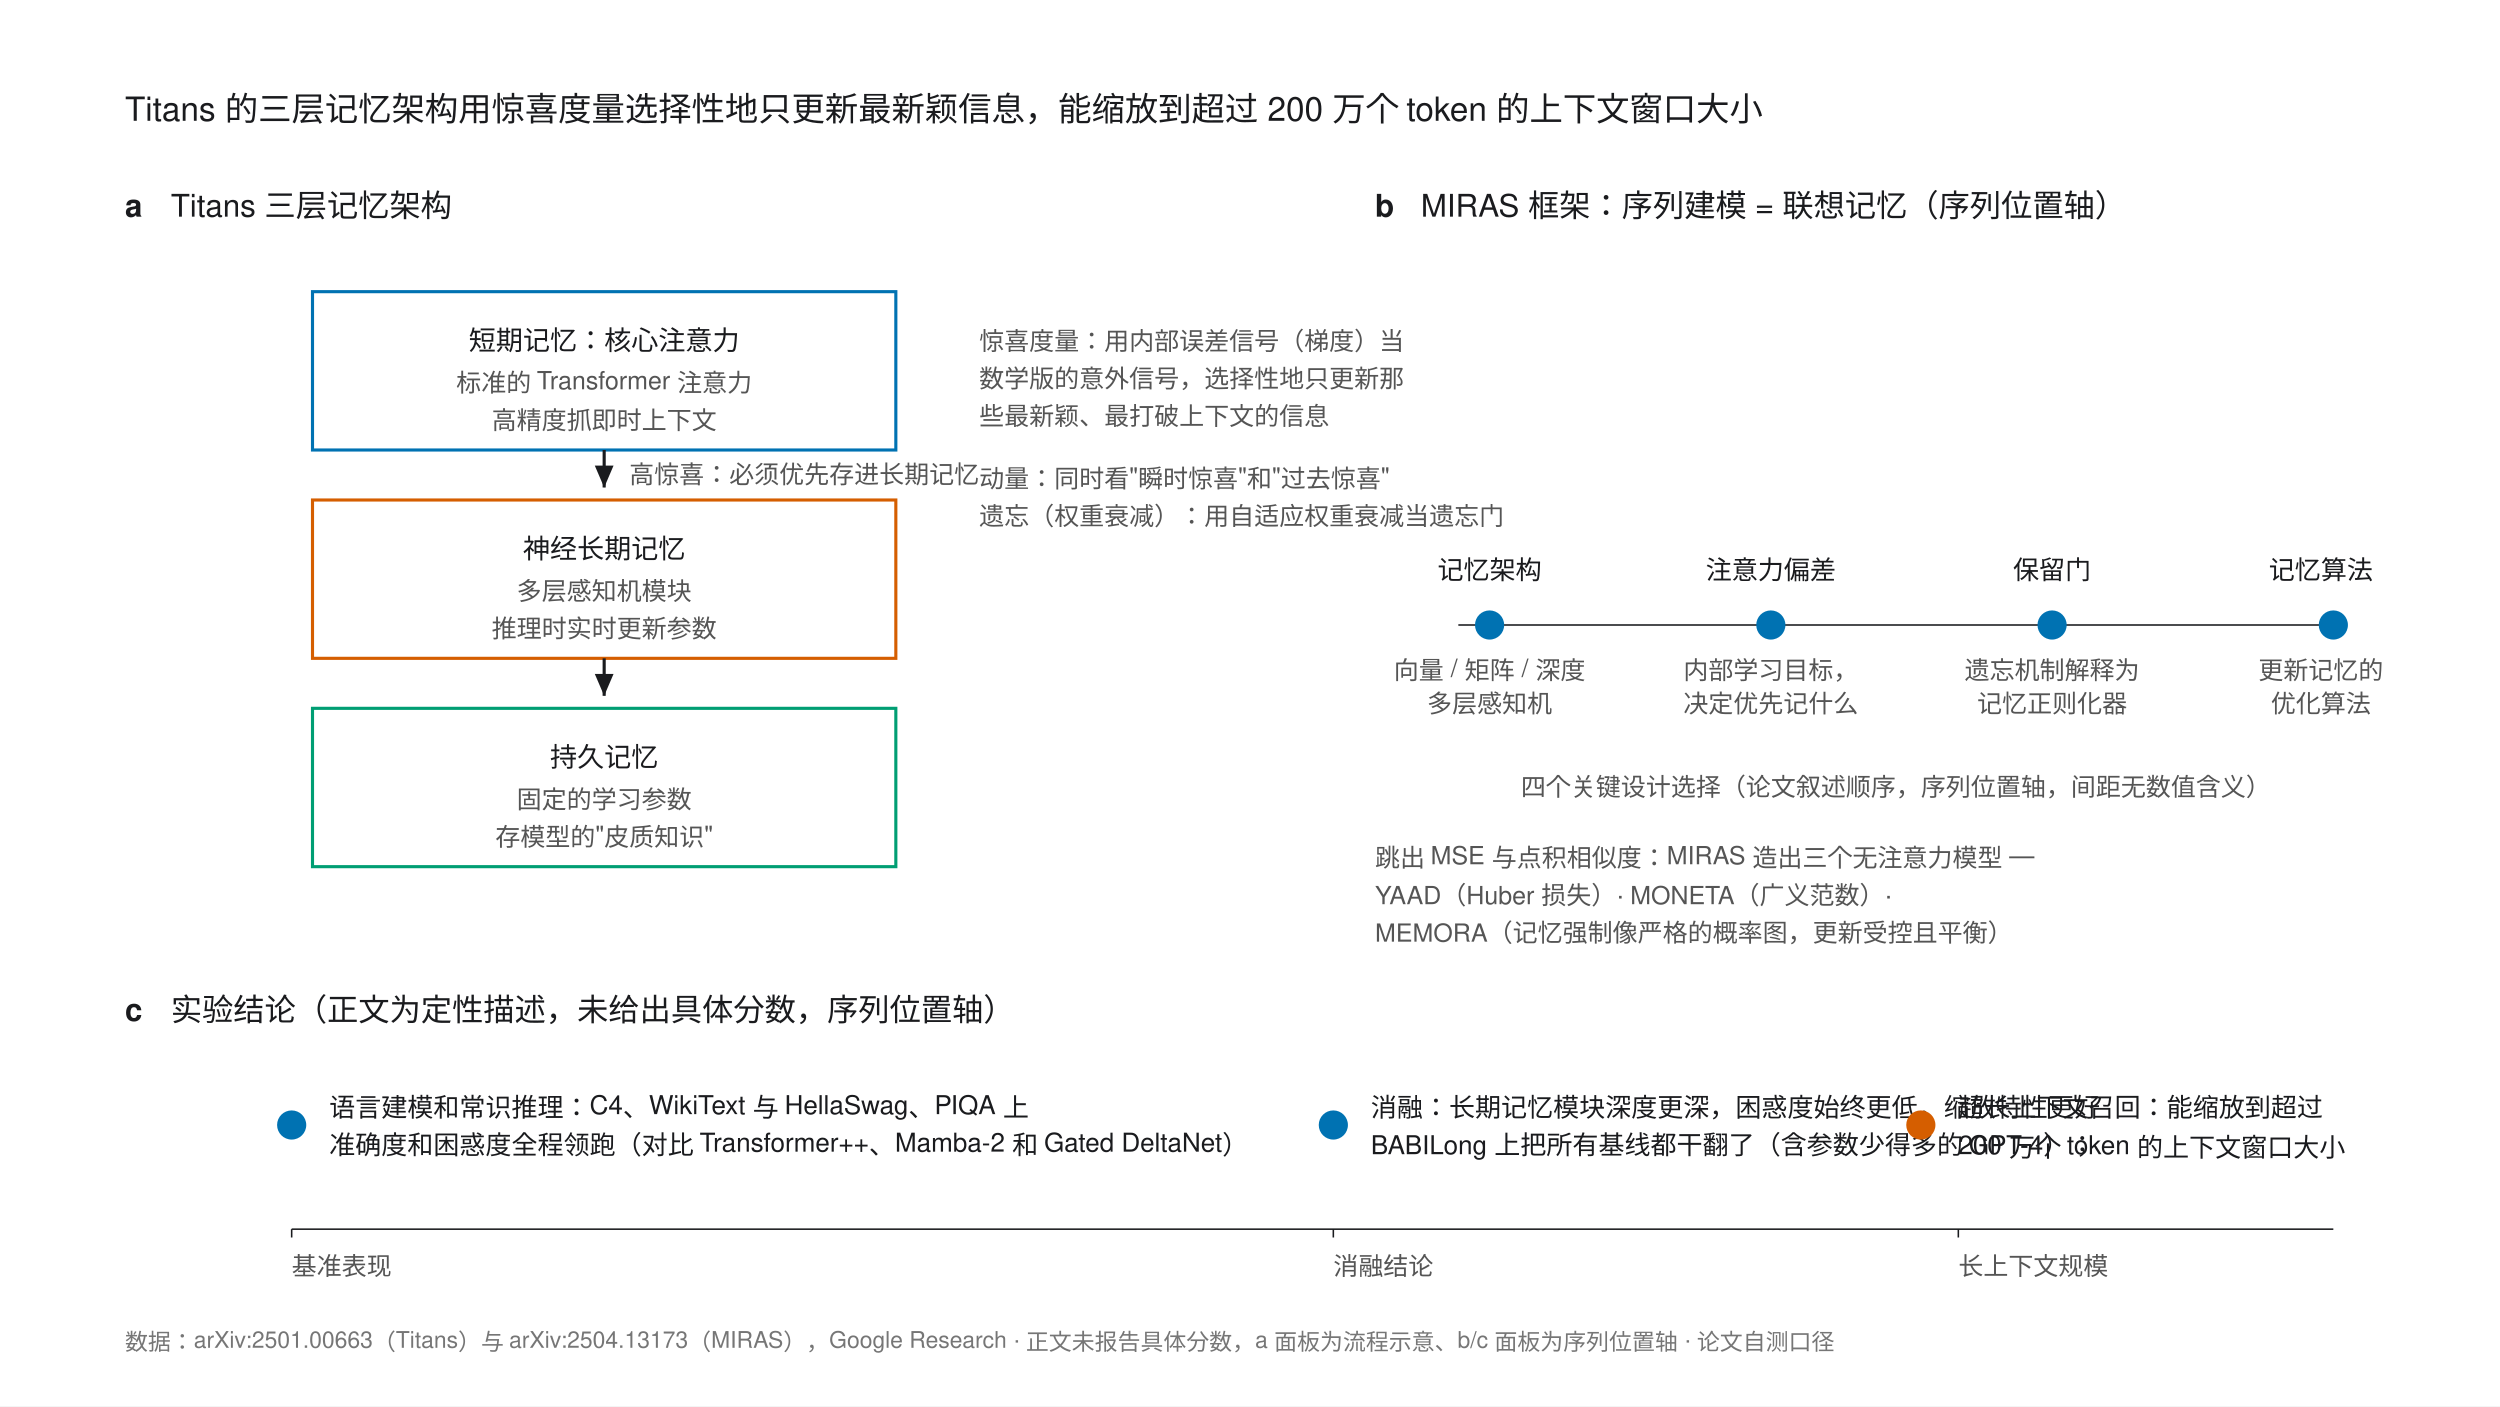
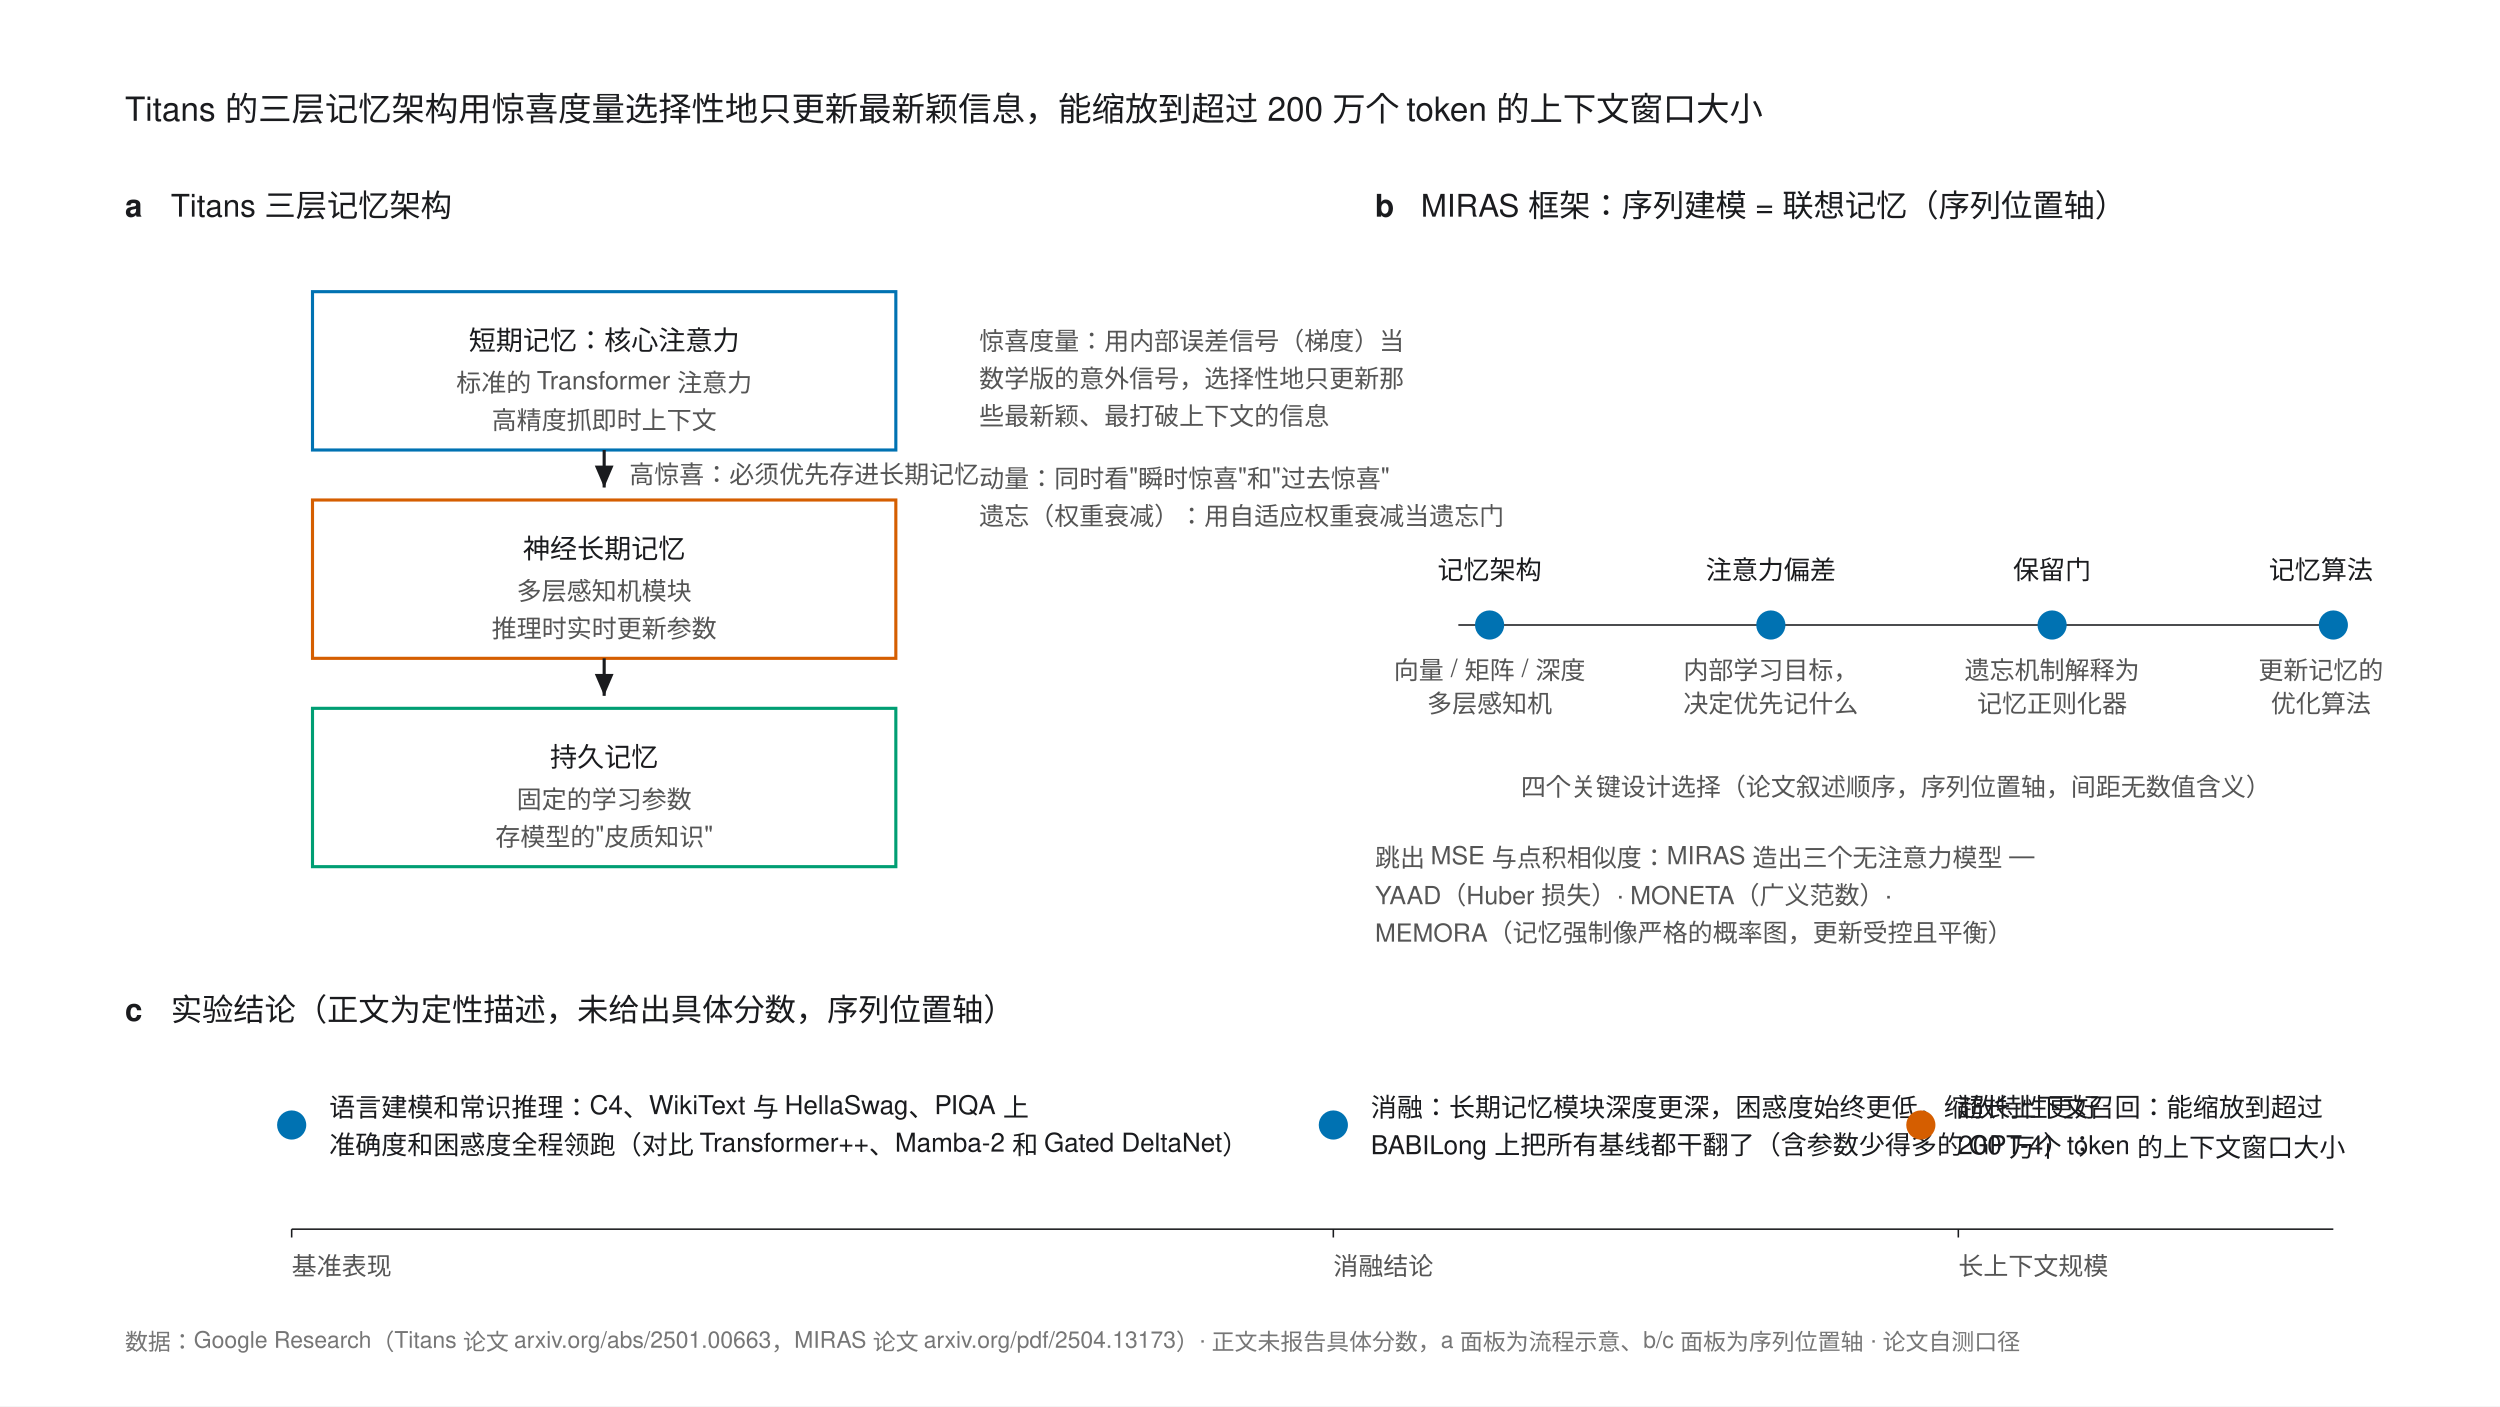
<svg xmlns="http://www.w3.org/2000/svg" width="1200" height="675" viewBox="0 0 1200 675" font-family="'Helvetica Neue',Helvetica,Arial,'PingFang SC',sans-serif">
  <rect width="1200" height="675" fill="#FFFFFF" />
  <text x="60" y="58" font-size="16" fill="#1A1B1E">Titans 的三层记忆架构用惊喜度量选择性地只更新最新颖信息，能缩放到超过 200 万个 token 的上下文窗口大小</text>
  <text x="60" y="104" font-size="15" font-weight="bold" fill="#1A1B1E">a</text>
  <text x="82" y="104" font-size="15" fill="#1A1B1E">Titans 三层记忆架构</text>
  <defs>
    <marker id="arr2" markerWidth="8" markerHeight="8" refX="7" refY="3" orient="auto">
      <path d="M0,0 L7,3 L0,6 Z" fill="#1A1B1E" />
    </marker>
  </defs>
  <rect x="150" y="140" width="280" height="76" fill="none" stroke="#0072B2" stroke-width="1.5" />
  <text x="290" y="168" font-size="13" fill="#1A1B1E" text-anchor="middle">短期记忆：核心注意力</text>
  <text x="290" y="188" font-size="12" fill="#555" text-anchor="middle">标准的 Transformer 注意力</text>
  <text x="290" y="206" font-size="12" fill="#555" text-anchor="middle">高精度抓即时上下文</text>
  <rect x="150" y="240" width="280" height="76" fill="none" stroke="#D55E00" stroke-width="1.5" />
  <text x="290" y="268" font-size="13" fill="#1A1B1E" text-anchor="middle">神经长期记忆</text>
  <text x="290" y="288" font-size="12" fill="#555" text-anchor="middle">多层感知机模块</text>
  <text x="290" y="306" font-size="12" fill="#555" text-anchor="middle">推理时实时更新参数</text>
  <rect x="150" y="340" width="280" height="76" fill="none" stroke="#009E73" stroke-width="1.5" />
  <text x="290" y="368" font-size="13" fill="#1A1B1E" text-anchor="middle">持久记忆</text>
  <text x="290" y="388" font-size="12" fill="#555" text-anchor="middle">固定的学习参数</text>
  <text x="290" y="406" font-size="12" fill="#555" text-anchor="middle">存模型的"皮质知识"</text>
  <g stroke="#1A1B1E" stroke-width="1.5">
    <line x1="290" y1="216" x2="290" y2="234" marker-end="url(#arr2)" />
    <line x1="290" y1="316" x2="290" y2="334" marker-end="url(#arr2)" />
  </g>
  <text x="302" y="232" font-size="12" fill="#555">高惊喜：必须优先存进长期记忆</text>
  <text x="470" y="168" font-size="12" fill="#555">惊喜度量：用内部误差信号（梯度）当</text>
  <text x="470" y="186" font-size="12" fill="#555">数学版的意外信号，选择性地只更新那</text>
  <text x="470" y="204" font-size="12" fill="#555">些最新颖、最打破上下文的信息</text>
  <text x="470" y="234" font-size="12" fill="#555">动量：同时看"瞬时惊喜"和"过去惊喜"</text>
  <text x="470" y="252" font-size="12" fill="#555">遗忘（权重衰减）：用自适应权重衰减当遗忘门</text>
  <text x="660" y="104" font-size="15" font-weight="bold" fill="#1A1B1E">b</text>
  <text x="682" y="104" font-size="15" fill="#1A1B1E">MIRAS 框架：序列建模 = 联想记忆（序列位置轴）</text>
  <line x1="700" y1="300" x2="1120" y2="300" stroke="#1A1B1E" stroke-width="0.75" />
  <g stroke="#1A1B1E" stroke-width="0.75">
    <line x1="715" y1="300" x2="715" y2="304" />
    <line x1="850" y1="300" x2="850" y2="304" />
    <line x1="985" y1="300" x2="985" y2="304" />
    <line x1="1120" y1="300" x2="1120" y2="304" />
  </g>
  <g>
    <circle cx="715" cy="300" r="7" fill="#0072B2" />
    <text x="715" y="278" font-size="12.5" fill="#1A1B1E" text-anchor="middle">记忆架构</text>
    <text x="715" y="326" font-size="12" fill="#555" text-anchor="middle">向量 / 矩阵 / 深度</text>
    <text x="715" y="342" font-size="12" fill="#555" text-anchor="middle">多层感知机</text>
    <circle cx="850" cy="300" r="7" fill="#0072B2" />
    <text x="850" y="278" font-size="12.5" fill="#1A1B1E" text-anchor="middle">注意力偏差</text>
    <text x="850" y="326" font-size="12" fill="#555" text-anchor="middle">内部学习目标，</text>
    <text x="850" y="342" font-size="12" fill="#555" text-anchor="middle">决定优先记什么</text>
    <circle cx="985" cy="300" r="7" fill="#0072B2" />
    <text x="985" y="278" font-size="12.5" fill="#1A1B1E" text-anchor="middle">保留门</text>
    <text x="985" y="326" font-size="12" fill="#555" text-anchor="middle">遗忘机制解释为</text>
    <text x="985" y="342" font-size="12" fill="#555" text-anchor="middle">记忆正则化器</text>
    <circle cx="1120" cy="300" r="7" fill="#0072B2" />
    <text x="1114" y="278" font-size="12.5" fill="#1A1B1E" text-anchor="middle">记忆算法</text>
    <text x="1114" y="326" font-size="12" fill="#555" text-anchor="middle">更新记忆的</text>
    <text x="1114" y="342" font-size="12" fill="#555" text-anchor="middle">优化算法</text>
  </g>
  <text x="910" y="382" font-size="12" fill="#555" text-anchor="middle">四个关键设计选择（论文叙述顺序，序列位置轴，间距无数值含义）</text>
  <text x="660" y="416" font-size="12" fill="#555">跳出 MSE 与点积相似度：MIRAS 造出三个无注意力模型 —</text>
  <text x="660" y="434" font-size="12" fill="#555">YAAD（Huber 损失）· MONETA（广义范数）·</text>
  <text x="660" y="452" font-size="12" fill="#555">MEMORA（记忆强制像严格的概率图，更新受控且平衡）</text>
  <text x="60" y="490" font-size="15" font-weight="bold" fill="#1A1B1E">c</text>
  <text x="82" y="490" font-size="15" fill="#1A1B1E">实验结论（正文为定性描述，未给出具体分数，序列位置轴）</text>
  <g font-size="12.5" fill="#1A1B1E">
    <circle cx="140" cy="540" r="7" fill="#0072B2" />
    <text x="158" y="536">语言建模和常识推理：C4、WikiText 与 HellaSwag、PIQA 上</text>
    <text x="158" y="554">准确度和困惑度全程领跑（对比 Transformer++、Mamba-2 和 Gated DeltaNet）</text>
    <circle cx="640" cy="540" r="7" fill="#0072B2" />
    <text x="658" y="536">消融：长期记忆模块深度更深，困惑度始终更低，缩放特性更好</text>
    <text x="658" y="554">BABILong 上把所有基线都干翻了（含参数少得多的 GPT-4）；</text>
    <circle cx="922" cy="540" r="7" fill="#D55E00" />
    <text x="940" y="536">超长上下文召回：能缩放到超过</text>
    <text x="940" y="554">200 万个 token 的上下文窗口大小</text>
  </g>
  <line x1="140" y1="590" x2="1120" y2="590" stroke="#1A1B1E" stroke-width="0.75" />
  <g stroke="#1A1B1E" stroke-width="0.75">
    <line x1="140" y1="590" x2="140" y2="594" />
    <line x1="640" y1="590" x2="640" y2="594" />
    <line x1="940" y1="590" x2="940" y2="594" />
  </g>
  <g font-size="12" fill="#555">
    <text x="140" y="612">基准表现</text>
    <text x="640" y="612">消融结论</text>
    <text x="940" y="612">长上下文规模</text>
  </g>
-   <text x="60" y="648" font-size="11" fill="#767676">数据：arXiv:2501.00663（Titans）与 arXiv:2504.13173（MIRAS），Google Research · 正文未报告具体分数，a 面板为流程示意、b/c 面板为序列位置轴 · 论文自测口径</text>
+   <text x="60" y="648" font-size="11" fill="#767676">数据：Google Research（Titans 论文 arxiv.org/abs/2501.00663，MIRAS 论文 arxiv.org/pdf/2504.13173）· 正文未报告具体分数，a 面板为流程示意、b/c 面板为序列位置轴 · 论文自测口径</text>
</svg>
